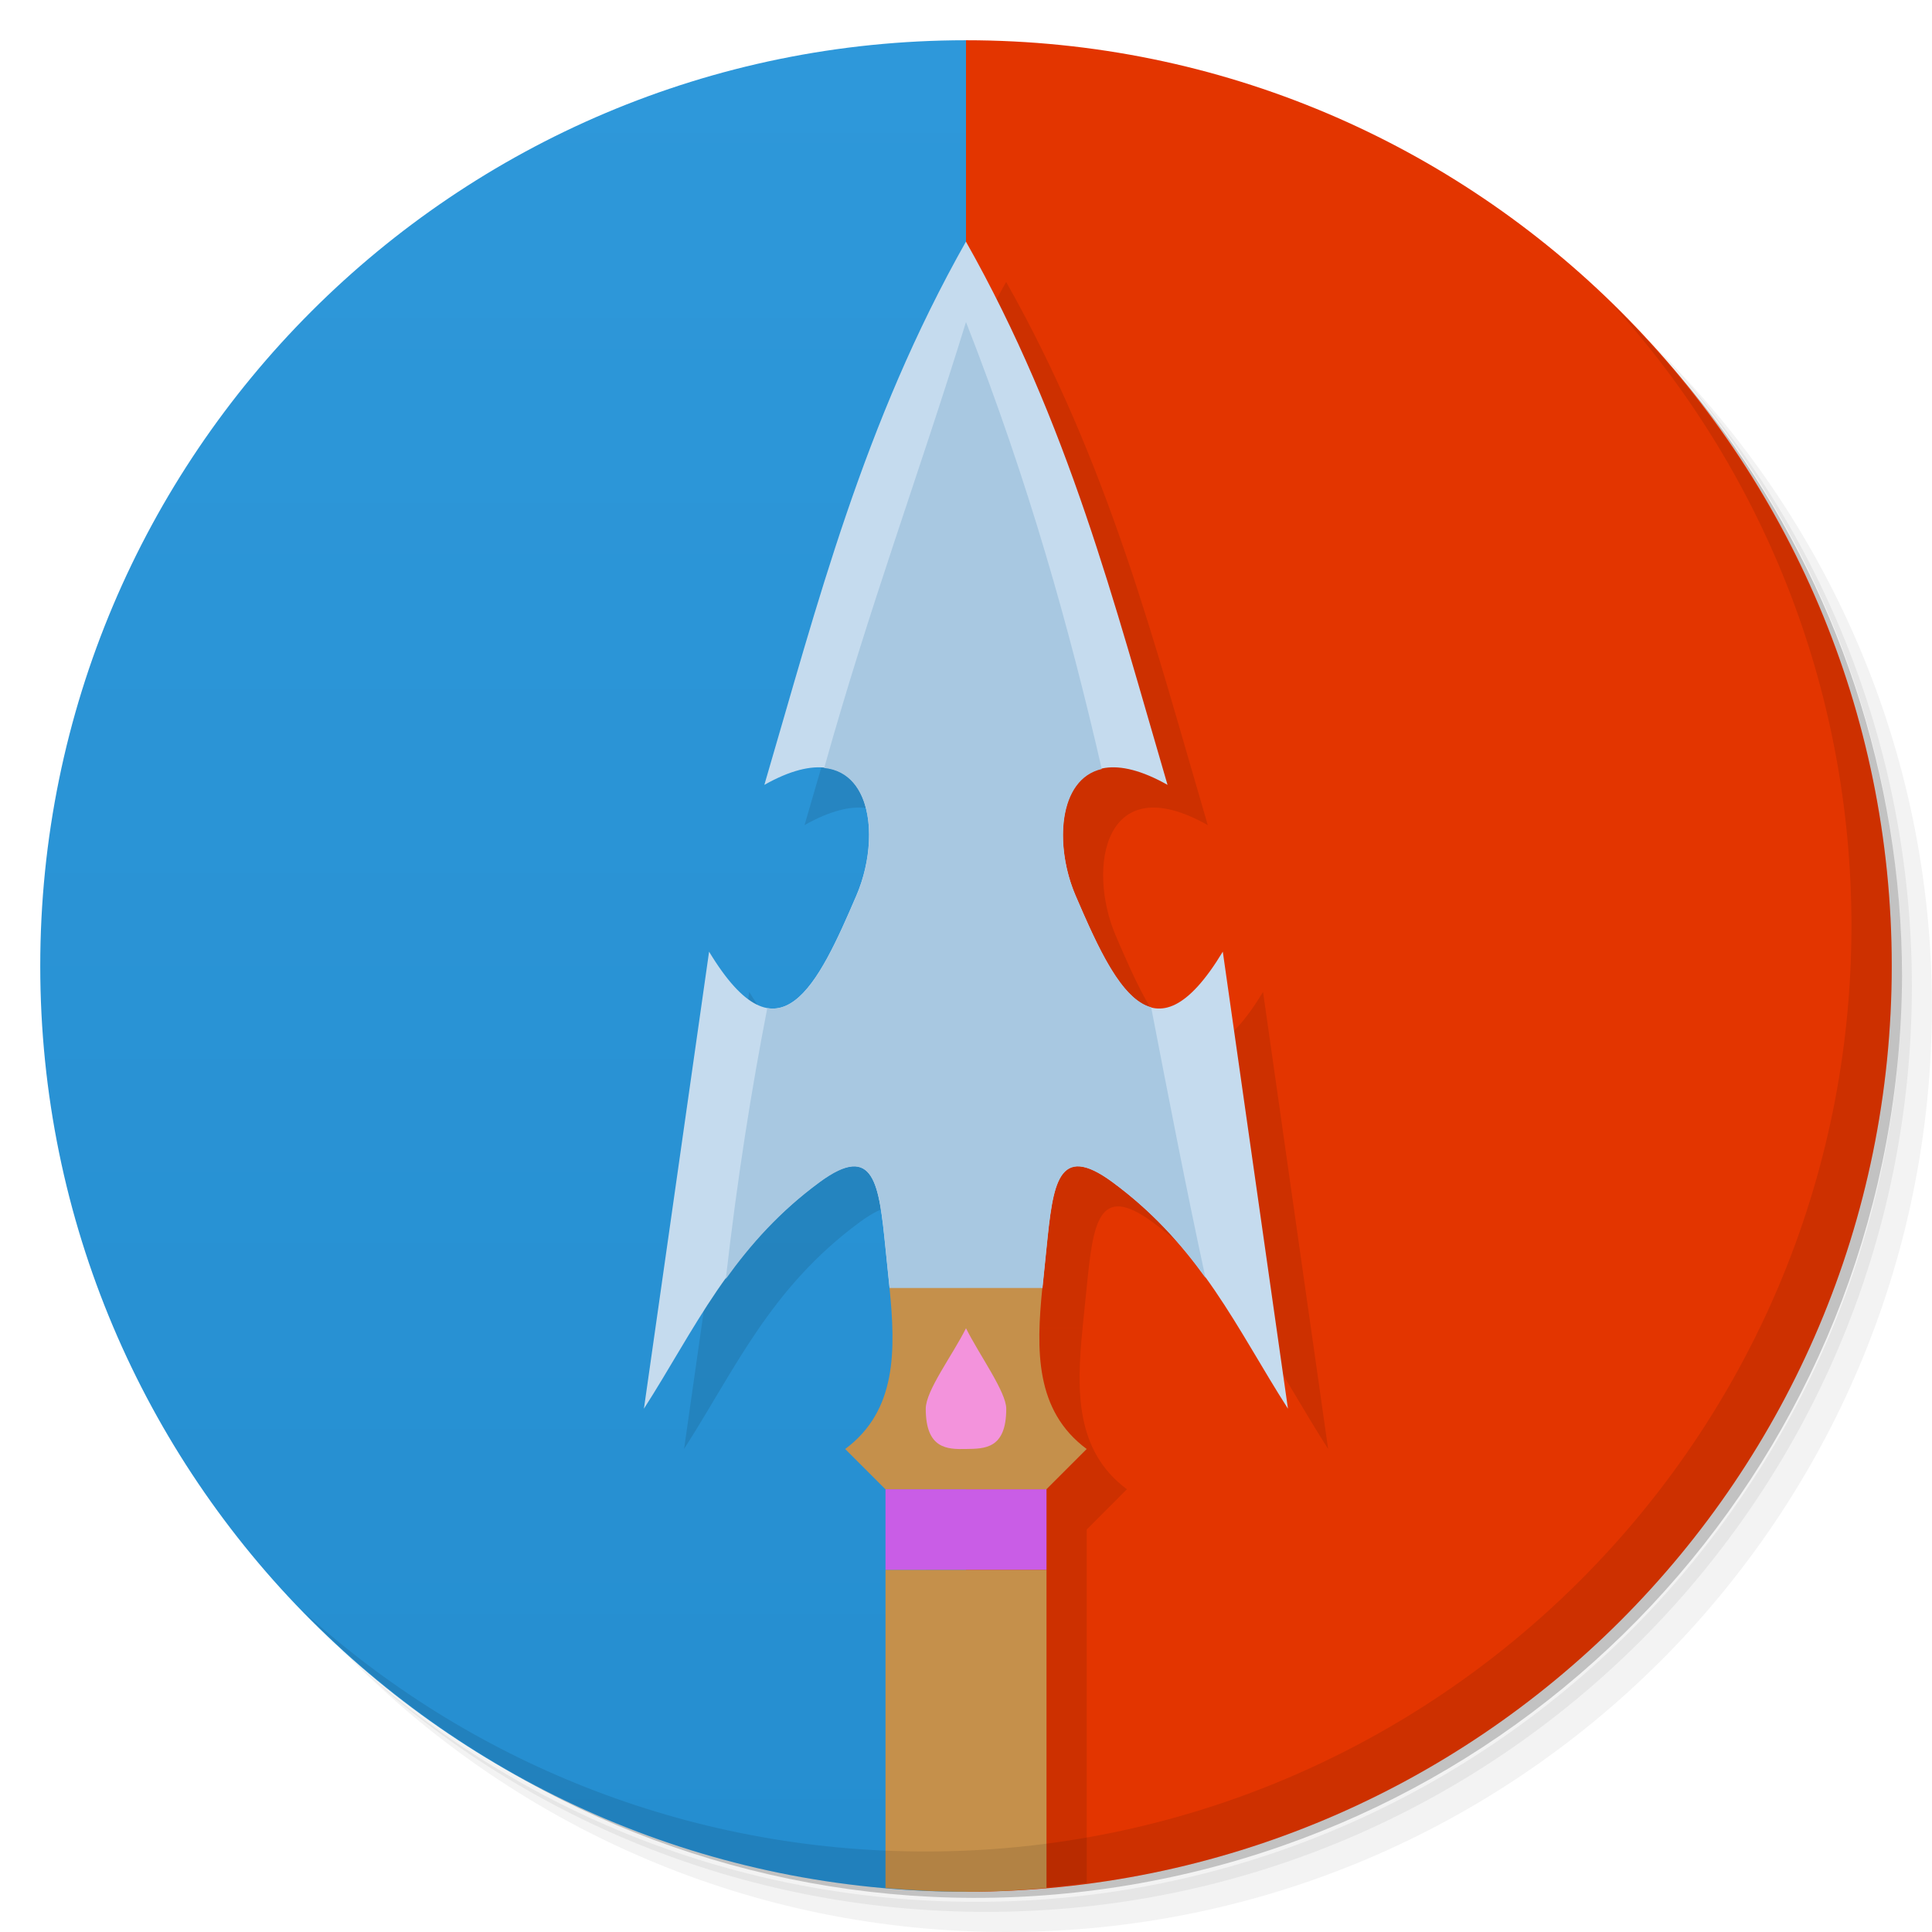
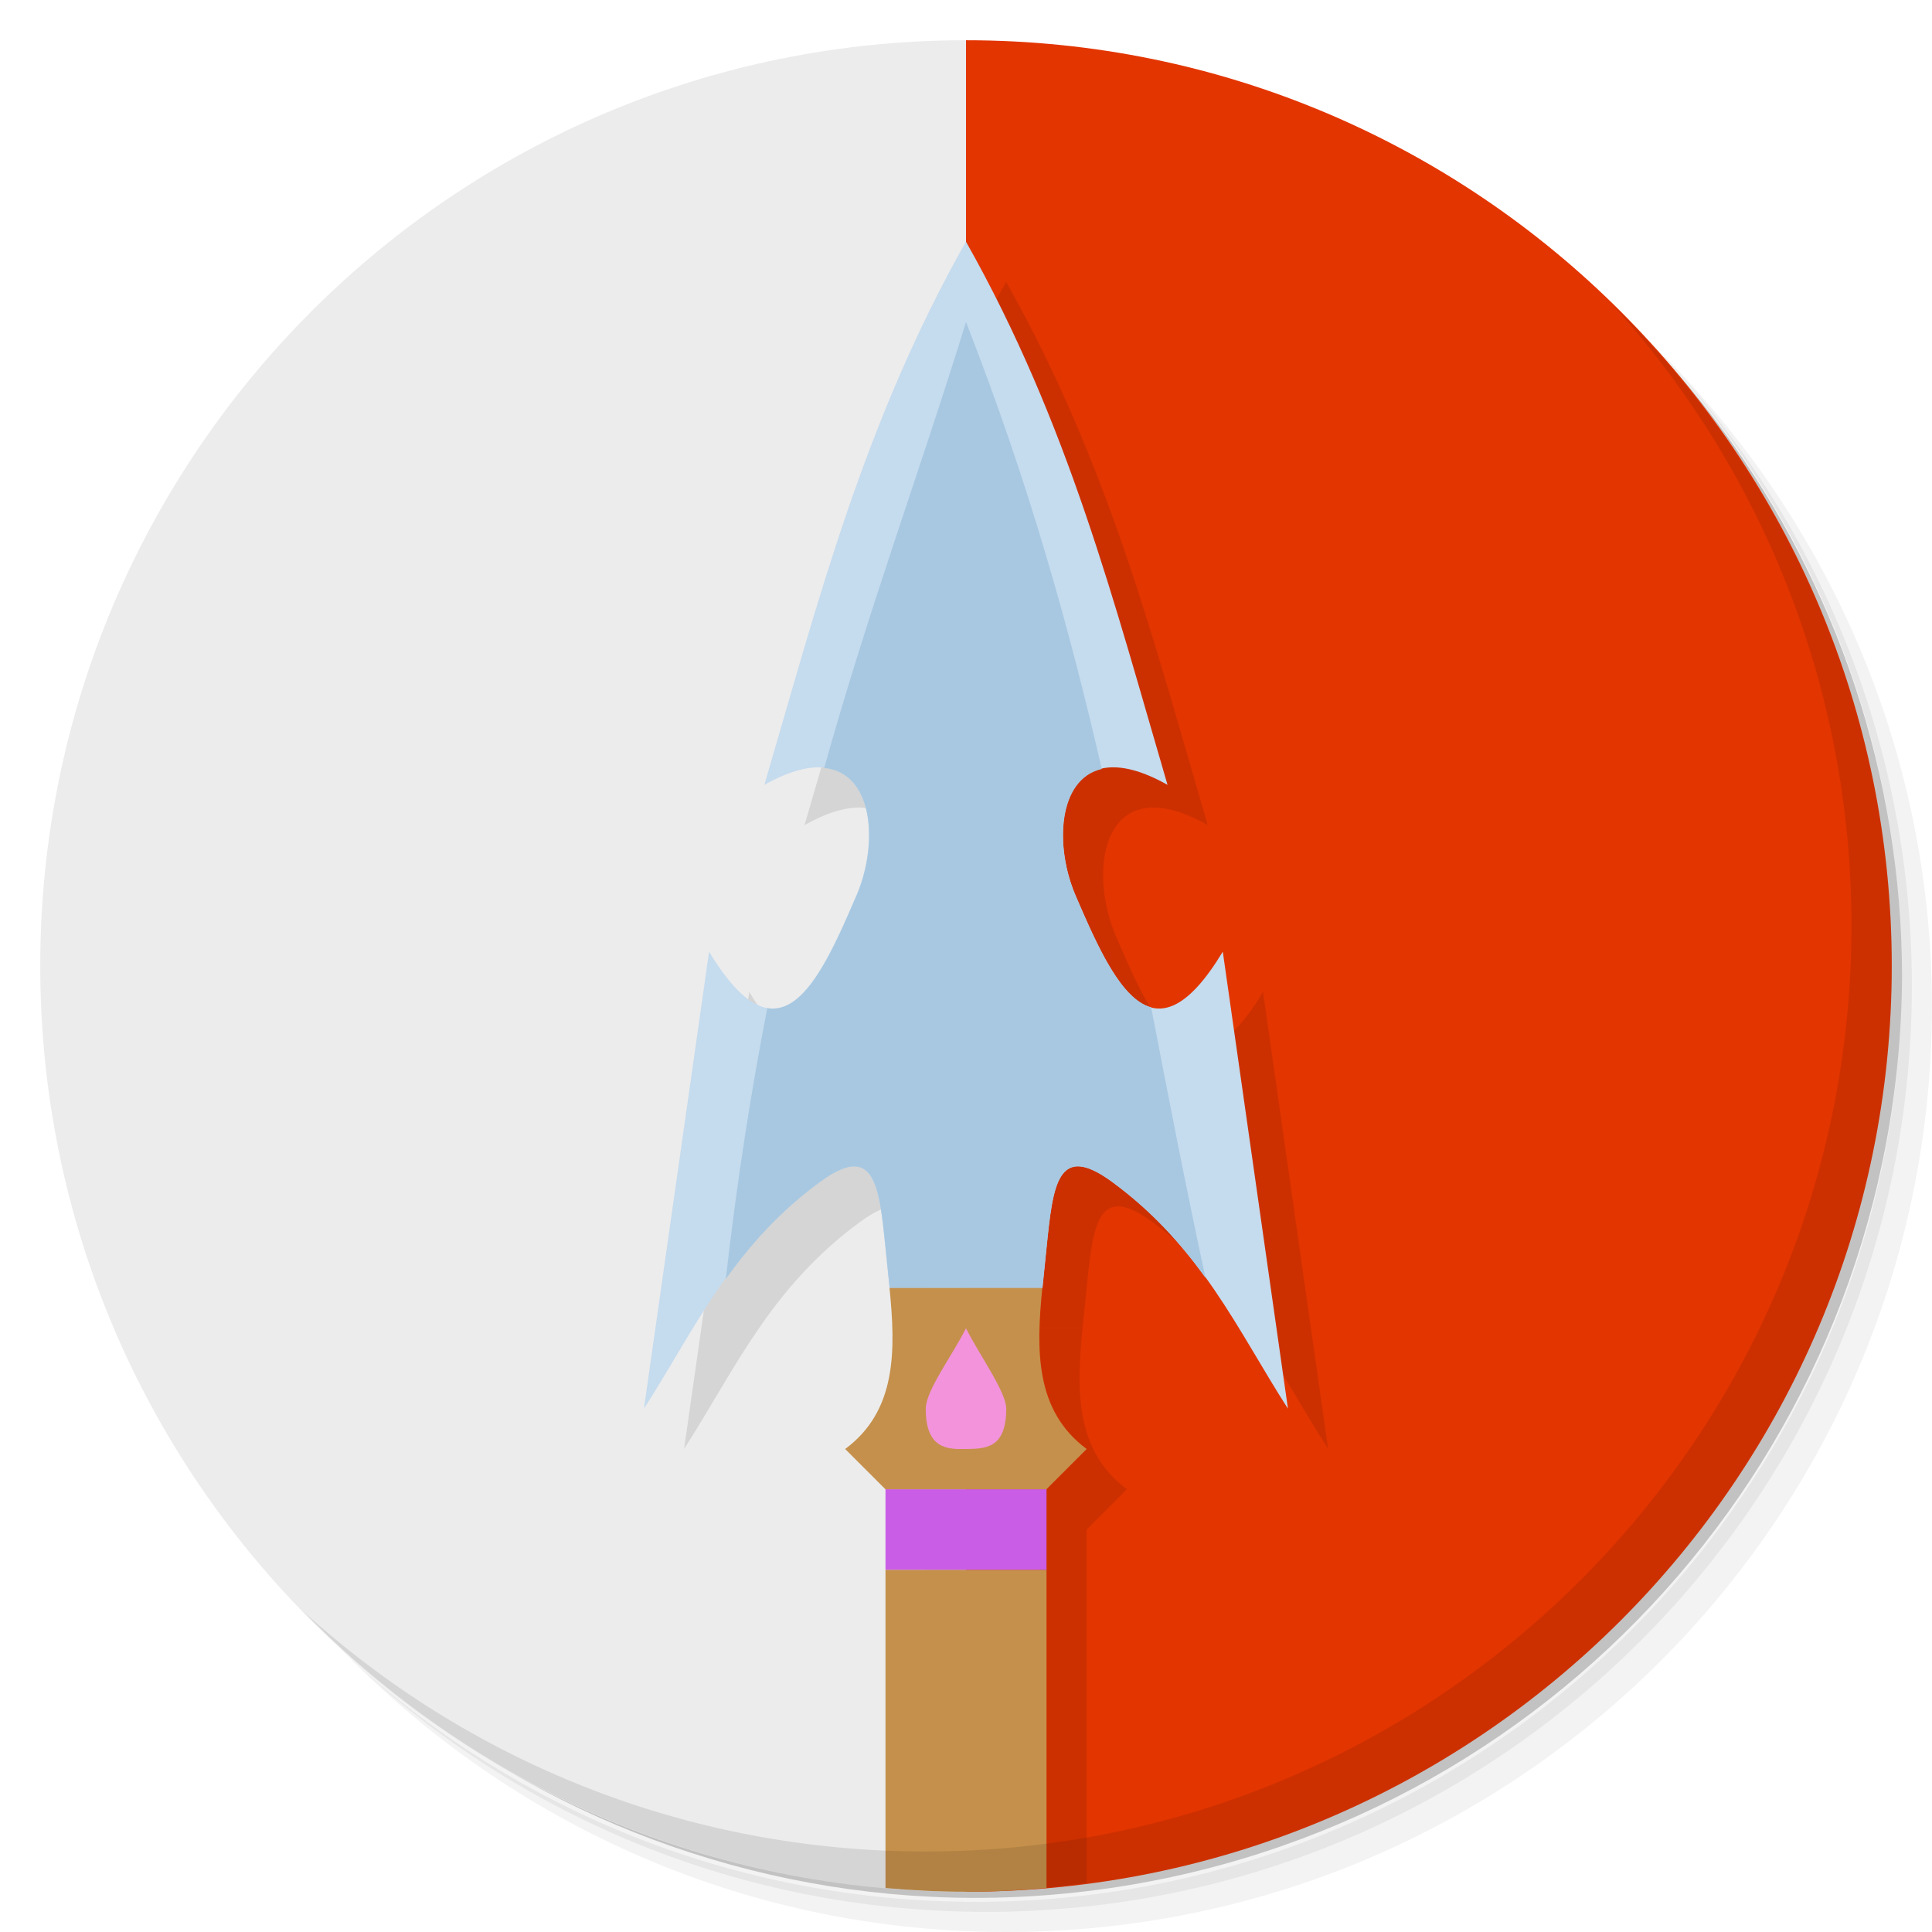
- <svg xmlns="http://www.w3.org/2000/svg" viewBox="0 0 48 48">
-   <defs>
+ <svg xmlns="http://www.w3.org/2000/svg" viewBox="0 0 48 48" id="svg2" version="1.1">
+   <defs id="defs4">
    <linearGradient id="linearGradient4238" y1="47" x2="0" y2="1" gradientUnits="userSpaceOnUse">
-       <stop style="stop-color:#258ed0;stop-opacity:1" />
-       <stop offset="1" style="stop-color:#2e98da;stop-opacity:1" />
+       <stop style="stop-color:#258ed0;stop-opacity:1" id="stop7" />
+       <stop offset="1" style="stop-color:#2e98da;stop-opacity:1" id="stop9" />
    </linearGradient>
    <linearGradient id="linearGradient4246" y1="47" x2="0" y2="1" gradientUnits="userSpaceOnUse">
-       <stop style="stop-color:#e33500;stop-opacity:1" />
-       <stop offset="1" style="stop-color:#e33500;stop-opacity:1" />
+       <stop style="stop-color:#e33500;stop-opacity:1" id="stop12" />
+       <stop offset="1" style="stop-color:#e33500;stop-opacity:1" id="stop14" />
    </linearGradient>
  </defs>
-   <g>
-     <path d="m 36.31 5 c 5.859 4.062 9.688 10.831 9.688 18.5 c 0 12.426 -10.07 22.5 -22.5 22.5 c -7.669 0 -14.438 -3.828 -18.5 -9.688 c 1.037 1.822 2.306 3.499 3.781 4.969 c 4.085 3.712 9.514 5.969 15.469 5.969 c 12.703 0 23 -10.298 23 -23 c 0 -5.954 -2.256 -11.384 -5.969 -15.469 c -1.469 -1.475 -3.147 -2.744 -4.969 -3.781 z m 4.969 3.781 c 3.854 4.113 6.219 9.637 6.219 15.719 c 0 12.703 -10.297 23 -23 23 c -6.081 0 -11.606 -2.364 -15.719 -6.219 c 4.16 4.144 9.883 6.719 16.219 6.719 c 12.703 0 23 -10.298 23 -23 c 0 -6.335 -2.575 -12.06 -6.719 -16.219 z" style="opacity:0.05" />
-     <path d="m 41.28 8.781 c 3.712 4.085 5.969 9.514 5.969 15.469 c 0 12.703 -10.297 23 -23 23 c -5.954 0 -11.384 -2.256 -15.469 -5.969 c 4.113 3.854 9.637 6.219 15.719 6.219 c 12.703 0 23 -10.298 23 -23 c 0 -6.081 -2.364 -11.606 -6.219 -15.719 z" style="opacity:0.1" />
-     <path d="m 31.25 2.375 c 8.615 3.154 14.75 11.417 14.75 21.13 c 0 12.426 -10.07 22.5 -22.5 22.5 c -9.708 0 -17.971 -6.135 -21.12 -14.75 a 23 23 0 0 0 44.875 -7 a 23 23 0 0 0 -16 -21.875 z" style="opacity:0.2" />
+   <g id="g16">
+     <path d="m 36.31 5 c 5.859 4.062 9.688 10.831 9.688 18.5 c 0 12.426 -10.07 22.5 -22.5 22.5 c -7.669 0 -14.438 -3.828 -18.5 -9.688 c 1.037 1.822 2.306 3.499 3.781 4.969 c 4.085 3.712 9.514 5.969 15.469 5.969 c 12.703 0 23 -10.298 23 -23 c 0 -5.954 -2.256 -11.384 -5.969 -15.469 c -1.469 -1.475 -3.147 -2.744 -4.969 -3.781 z m 4.969 3.781 c 3.854 4.113 6.219 9.637 6.219 15.719 c 0 12.703 -10.297 23 -23 23 c -6.081 0 -11.606 -2.364 -15.719 -6.219 c 4.16 4.144 9.883 6.719 16.219 6.719 c 12.703 0 23 -10.298 23 -23 c 0 -6.335 -2.575 -12.06 -6.719 -16.219 z" style="opacity:0.05" id="path18" />
+     <path d="m 41.28 8.781 c 3.712 4.085 5.969 9.514 5.969 15.469 c 0 12.703 -10.297 23 -23 23 c -5.954 0 -11.384 -2.256 -15.469 -5.969 c 4.113 3.854 9.637 6.219 15.719 6.219 c 12.703 0 23 -10.298 23 -23 c 0 -6.081 -2.364 -11.606 -6.219 -15.719 z" style="opacity:0.1" id="path20" />
+     <path d="m 31.25 2.375 c 8.615 3.154 14.75 11.417 14.75 21.13 c 0 12.426 -10.07 22.5 -22.5 22.5 c -9.708 0 -17.971 -6.135 -21.12 -14.75 a 23 23 0 0 0 44.875 -7 a 23 23 0 0 0 -16 -21.875 z" style="opacity:0.2" id="path22" />
  </g>
-   <path d="M 24 1 L 24 47 C 36.703 47 47 36.703 47 24 C 47 11.297 36.703 1 24 1 z " style="fill:url(#linearGradient4246);fill-opacity:1" />
-   <path d="M 24 1 C 11.297 1 1 11.297 1 24 C 1 36.703 11.297 47 24 47 L 24 1 z " style="fill:url(#linearGradient4238);fill-opacity:1;stroke:none;fill-rule:nonzero" />
-   <path d="m 24.996 7 c 0.001 0.001 0.001 0.003 0.002 0.004 c 0.001 -0.001 0.001 -0.003 0.002 -0.004 l -0.004 0 z m 0.002 0.004 c -2.559 4.532 -3.688 9.01 -5.01 13.496 c 2.583 -1.458 3.01 1.068 2.287 2.746 c -0.944 2.2 -1.914 4.288 -3.66 1.398 l -1.619 11.354 c 1.263 -1.966 2.132 -3.991 4.365 -5.635 c 1.362 -1 1.475 0.061 1.635 1.635 c 0.034 0.332 0.068 0.666 0.102 1 l 3.797 0 c 0.033 -0.334 0.068 -0.668 0.102 -1 c 0.16 -1.573 0.274 -2.637 1.637 -1.635 c 2.233 1.644 3.1 3.668 4.363 5.635 l -1.617 -11.354 c -1.746 2.889 -2.716 0.802 -3.66 -1.398 c -0.72 -1.678 -0.295 -4.204 2.287 -2.746 c -1.318 -4.486 -2.449 -8.964 -5.01 -13.496 z m -1.898 25.996 c 0.154 1.545 0.183 3.048 -1.102 4 l 1 1 l 0.002 0 l 0 8.949 a 23 23 0 0 0 1 0.051 a 23 23 0 0 0 3 -0.223 l 0 -8.777 l 0.998 -1 c -1.284 -0.952 -1.256 -2.455 -1.102 -4 l -3.797 0 z" style="fill:#000;opacity:0.1;fill-opacity:1;stroke:none;fill-rule:nonzero" />
-   <path d="m 22 39 l 0 7.908 c 0.66 0.057 1.326 0.092 2 0.092 c 0.674 0 1.34 -0.035 2 -0.092 l 0 -7.908 l -2 0 l -2 0 z" style="fill:#c5904b;opacity:1;fill-opacity:1;stroke:none;fill-rule:nonzero" />
-   <g>
-     <path d="m 40.03 7.531 c 3.712 4.084 5.969 9.514 5.969 15.469 0 12.703 -10.297 23 -23 23 c -5.954 0 -11.384 -2.256 -15.469 -5.969 4.178 4.291 10.01 6.969 16.469 6.969 c 12.703 0 23 -10.298 23 -23 0 -6.462 -2.677 -12.291 -6.969 -16.469 z" style="opacity:0.1" />
+   <path d="M 24 1 L 24 47 C 36.703 47 47 36.703 47 24 C 47 11.297 36.703 1 24 1 z " style="fill:url(#linearGradient4246);fill-opacity:1" id="path24" />
+   <path d="M 24 1 C 11.297 1 1 11.297 1 24 C 1 36.703 11.297 47 24 47 L 24 1 z " style="fill:#ececec;fill-opacity:1;stroke:none;fill-rule:nonzero" id="path26" />
+   <path d="m 24.996 7 c 0.001 0.001 0.001 0.003 0.002 0.004 c 0.001 -0.001 0.001 -0.003 0.002 -0.004 l -0.004 0 z m 0.002 0.004 c -2.559 4.532 -3.688 9.01 -5.01 13.496 c 2.583 -1.458 3.01 1.068 2.287 2.746 c -0.944 2.2 -1.914 4.288 -3.66 1.398 l -1.619 11.354 c 1.263 -1.966 2.132 -3.991 4.365 -5.635 c 1.362 -1 1.475 0.061 1.635 1.635 c 0.034 0.332 0.068 0.666 0.102 1 l 3.797 0 c 0.033 -0.334 0.068 -0.668 0.102 -1 c 0.16 -1.573 0.274 -2.637 1.637 -1.635 c 2.233 1.644 3.1 3.668 4.363 5.635 l -1.617 -11.354 c -1.746 2.889 -2.716 0.802 -3.66 -1.398 c -0.72 -1.678 -0.295 -4.204 2.287 -2.746 c -1.318 -4.486 -2.449 -8.964 -5.01 -13.496 z m -1.898 25.996 c 0.154 1.545 0.183 3.048 -1.102 4 l 1 1 l 0.002 0 l 0 8.949 a 23 23 0 0 0 1 0.051 a 23 23 0 0 0 3 -0.223 l 0 -8.777 l 0.998 -1 c -1.284 -0.952 -1.256 -2.455 -1.102 -4 l -3.797 0 z" style="fill:#000;opacity:0.1;fill-opacity:1;stroke:none;fill-rule:nonzero" id="path28" />
+   <path d="m 22 39 l 0 7.908 c 0.66 0.057 1.326 0.092 2 0.092 c 0.674 0 1.34 -0.035 2 -0.092 l 0 -7.908 l -2 0 l -2 0 z" style="fill:#c5904b;opacity:1;fill-opacity:1;stroke:none;fill-rule:nonzero" id="path30" />
+   <g id="g32">
+     <path d="m 40.03 7.531 c 3.712 4.084 5.969 9.514 5.969 15.469 0 12.703 -10.297 23 -23 23 c -5.954 0 -11.384 -2.256 -15.469 -5.969 4.178 4.291 10.01 6.969 16.469 6.969 c 12.703 0 23 -10.298 23 -23 0 -6.462 -2.677 -12.291 -6.969 -16.469 z" style="opacity:0.1" id="path34" />
  </g>
-   <path d="m 22 37 l 0 2 l 2 0 l 2 0 l 0 -2 l -2 0 l -2 0 z" style="fill:#c95de6;opacity:1;fill-opacity:1;stroke:none;fill-rule:nonzero" />
-   <path d="m 24,6 c -2.56,4.533 -3.69,9.01 -5.01,13.5 2.583,-1.458 3.01,1.068 2.287,2.746 -0.944,2.2 -1.914,4.288 -3.66,1.398 l -1.619,11.355 c 1.263,-1.966 2.132,-3.991 4.365,-5.635 1.362,-1 1.475,0.061 1.635,1.635 0.034,0.332 0.068,0.666 0.102,1 l 3.797,0 c 0.033,-0.334 0.068,-0.668 0.102,-1 0.16,-1.573 0.272,-2.637 1.635,-1.635 2.233,1.644 3.102,3.668 4.365,5.635 L 30.38,23.644 C 28.634,26.533 27.664,24.446 26.72,22.246 26,20.568 26.425,18.042 29.007,19.5 27.689,15.013 26.559,10.533 23.997,6 Z" style="fill:#c5dbee;opacity:1;fill-opacity:1;stroke:none;fill-rule:evenodd" />
-   <path d="m 24 8 c -1.16 3.756 -2.411 7.106 -3.523 11.08 c 1.232 0.122 1.352 1.89 0.803 3.17 c -0.646 1.506 -1.306 2.956 -2.217 2.797 c -0.394 2.02 -0.745 4.226 -1.031 6.729 c 0.612 -0.851 1.332 -1.669 2.334 -2.406 c 1.362 -1 1.475 0.061 1.635 1.635 c 0.034 0.332 0.068 0.666 0.102 1 l 3.797 0 c 0.033 -0.334 0.068 -0.668 0.102 -1 c 0.16 -1.573 0.272 -2.637 1.635 -1.635 c 0.991 0.729 1.705 1.536 2.313 2.377 c -0.49 -2.267 -0.92 -4.494 -1.35 -6.721 c -0.74 -0.201 -1.314 -1.464 -1.877 -2.775 c -0.526 -1.225 -0.437 -2.895 0.65 -3.145 c -0.801 -3.485 -1.809 -7.109 -3.371 -11.1 z" style="fill:#a8c8e1;fill-opacity:1;stroke:none;fill-rule:evenodd" />
-   <path d="m 22.1 32 c 0.154 1.545 0.183 3.048 -1.102 4 l 1 1 l 4 0 l 1 -1 c -1.284 -0.952 -1.256 -2.455 -1.102 -4 l -3.797 0 z" style="fill:#c5904b;opacity:1;fill-opacity:1;stroke:none;fill-rule:nonzero" />
-   <path d="m 24 33 c -0.333 0.667 -1 1.548 -1 2 0 1 0.536 1.01 1 1 0.464 -0.007 1 0 1 -1 0 -0.418 -0.667 -1.333 -1 -2 z" style="fill:#f393dc;fill-opacity:1;stroke:none;fill-rule:evenodd" />
+   <path d="m 22 37 l 0 2 l 2 0 l 2 0 l 0 -2 l -2 0 l -2 0 z" style="fill:#c95de6;opacity:1;fill-opacity:1;stroke:none;fill-rule:nonzero" id="path36" />
+   <path d="m 24,6 c -2.56,4.533 -3.69,9.01 -5.01,13.5 2.583,-1.458 3.01,1.068 2.287,2.746 -0.944,2.2 -1.914,4.288 -3.66,1.398 l -1.619,11.355 c 1.263,-1.966 2.132,-3.991 4.365,-5.635 1.362,-1 1.475,0.061 1.635,1.635 0.034,0.332 0.068,0.666 0.102,1 l 3.797,0 c 0.033,-0.334 0.068,-0.668 0.102,-1 0.16,-1.573 0.272,-2.637 1.635,-1.635 2.233,1.644 3.102,3.668 4.365,5.635 L 30.38,23.644 C 28.634,26.533 27.664,24.446 26.72,22.246 26,20.568 26.425,18.042 29.007,19.5 27.689,15.013 26.559,10.533 23.997,6 Z" style="fill:#c5dbee;opacity:1;fill-opacity:1;stroke:none;fill-rule:evenodd" id="path38" />
+   <path d="m 24 8 c -1.16 3.756 -2.411 7.106 -3.523 11.08 c 1.232 0.122 1.352 1.89 0.803 3.17 c -0.646 1.506 -1.306 2.956 -2.217 2.797 c -0.394 2.02 -0.745 4.226 -1.031 6.729 c 0.612 -0.851 1.332 -1.669 2.334 -2.406 c 1.362 -1 1.475 0.061 1.635 1.635 c 0.034 0.332 0.068 0.666 0.102 1 l 3.797 0 c 0.033 -0.334 0.068 -0.668 0.102 -1 c 0.16 -1.573 0.272 -2.637 1.635 -1.635 c 0.991 0.729 1.705 1.536 2.313 2.377 c -0.49 -2.267 -0.92 -4.494 -1.35 -6.721 c -0.74 -0.201 -1.314 -1.464 -1.877 -2.775 c -0.526 -1.225 -0.437 -2.895 0.65 -3.145 c -0.801 -3.485 -1.809 -7.109 -3.371 -11.1 z" style="fill:#a8c8e1;fill-opacity:1;stroke:none;fill-rule:evenodd" id="path40" />
+   <path d="m 22.1 32 c 0.154 1.545 0.183 3.048 -1.102 4 l 1 1 l 4 0 l 1 -1 c -1.284 -0.952 -1.256 -2.455 -1.102 -4 l -3.797 0 z" style="fill:#c5904b;opacity:1;fill-opacity:1;stroke:none;fill-rule:nonzero" id="path42" />
+   <path d="m 24 33 c -0.333 0.667 -1 1.548 -1 2 0 1 0.536 1.01 1 1 0.464 -0.007 1 0 1 -1 0 -0.418 -0.667 -1.333 -1 -2 z" style="fill:#f393dc;fill-opacity:1;stroke:none;fill-rule:evenodd" id="path44" />
</svg>
